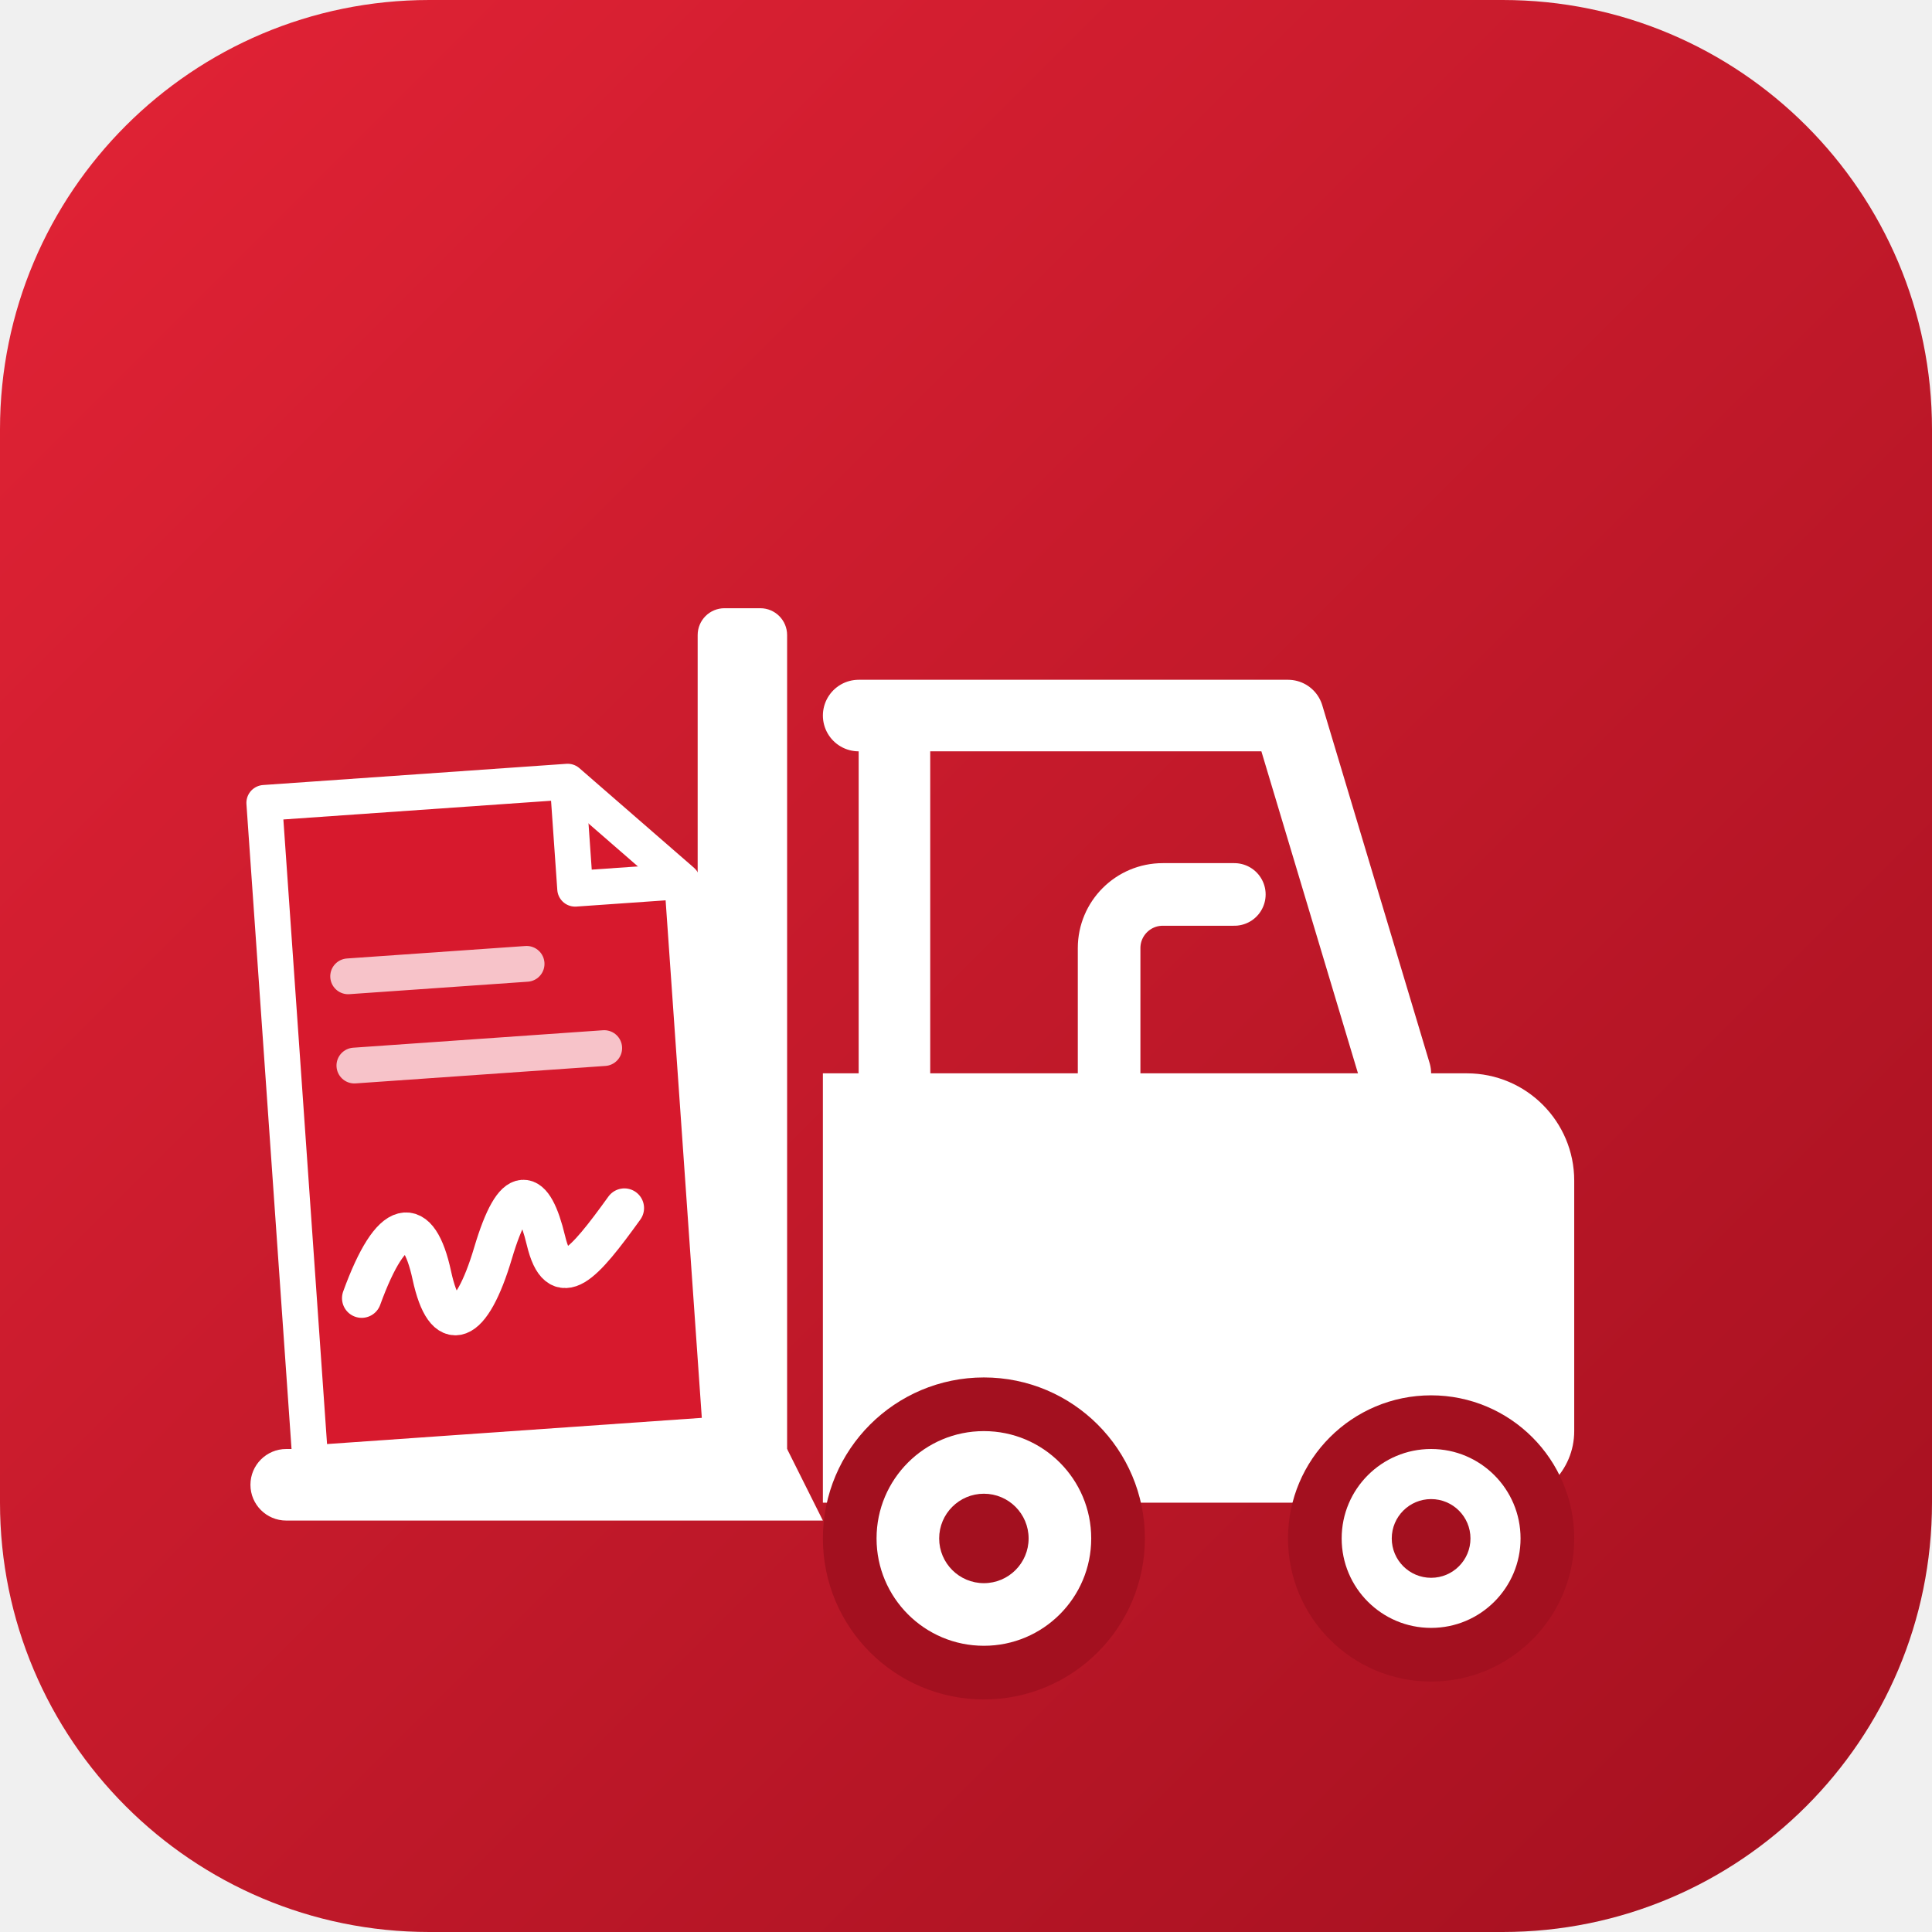
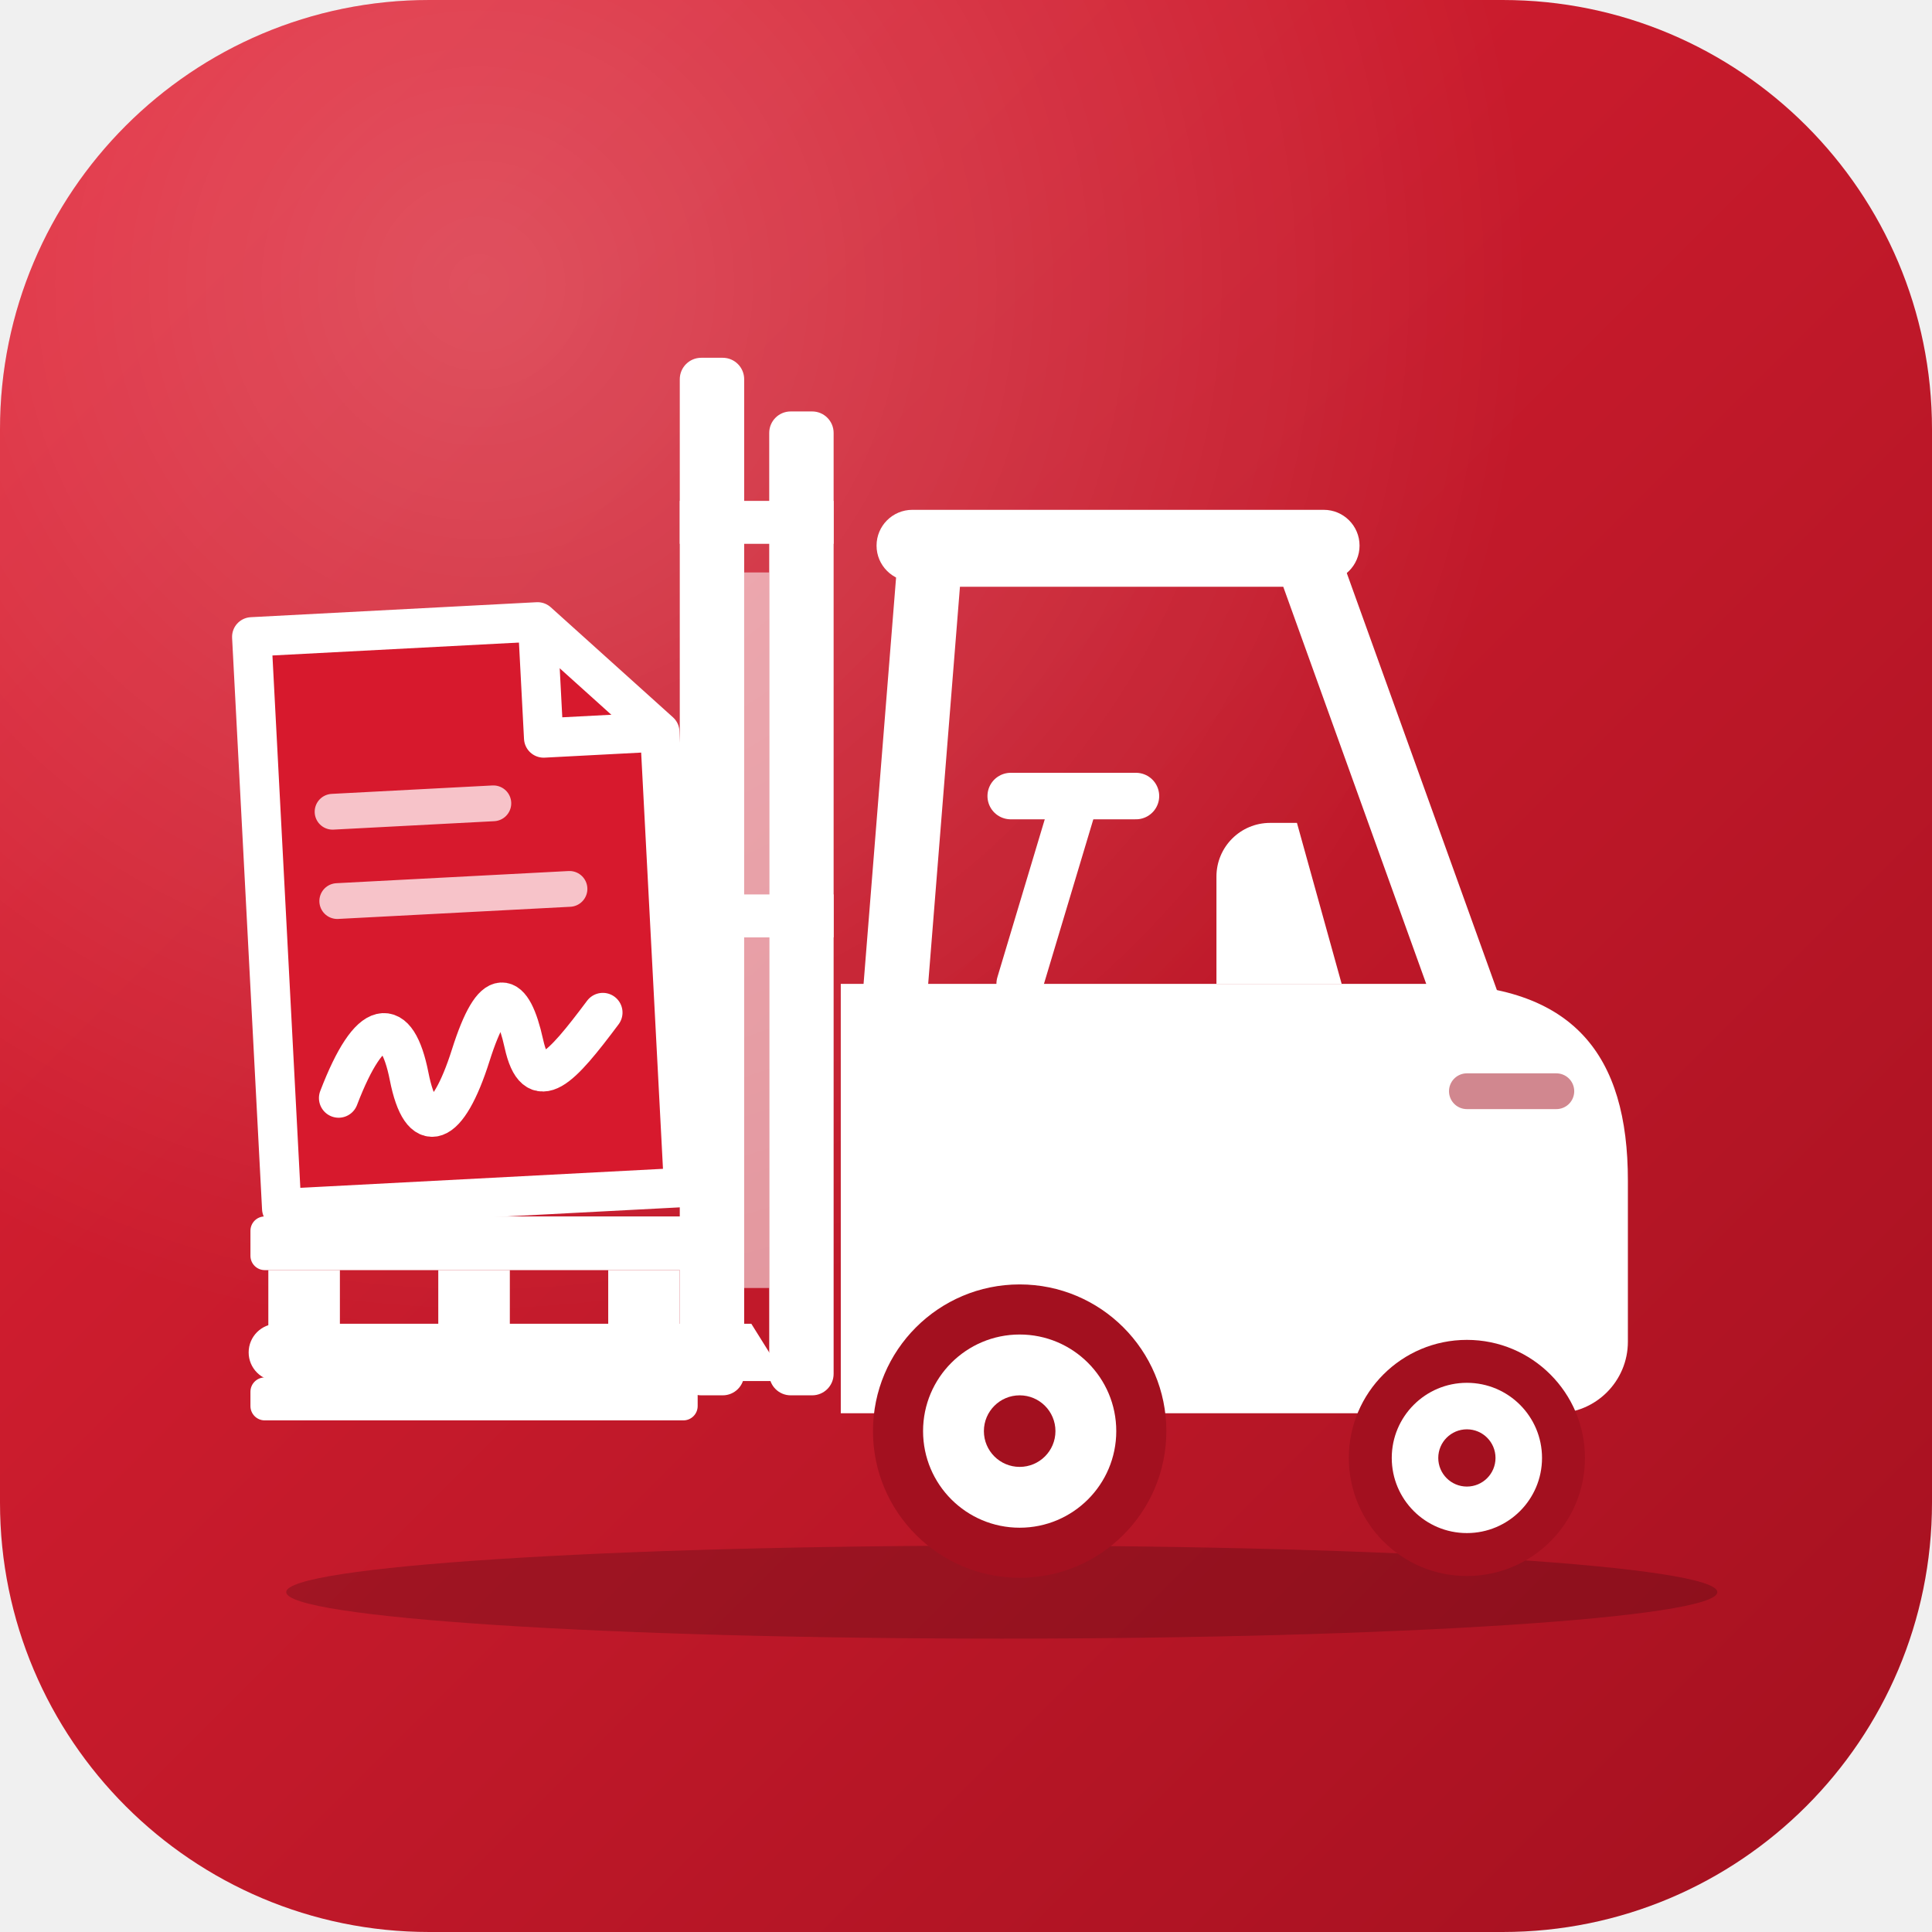
<svg xmlns="http://www.w3.org/2000/svg" viewBox="0 0 108 108">
  <defs>
    <linearGradient id="g" x1="0" y1="0" x2="1" y2="1">
      <stop offset="0" stop-color="#E32336" />
      <stop offset="1" stop-color="#A3101F" />
    </linearGradient>
+     <radialGradient id="h" cx=".25" cy=".15" r=".9">
+       <stop offset="0" stop-color="#fff" stop-opacity=".22" />
+       <stop offset=".6" stop-color="#fff" stop-opacity="0" />
+     </radialGradient>
  </defs>
  <rect width="108" height="108" rx="24" fill="url(#g)" />
-   <g transform="translate(2,4)">
-     <g>
-       <rect x="37" y="30" width="5" height="50" rx="1.5" fill="#ffffff" />
-       <path d="M42 77 H14 a2 2 0 0 0 0 4 H44 z" fill="#ffffff" />
-       <g transform="rotate(-4 26 58)">
-         <path d="M14 40h17l6 6v31H14z" fill="#D7192D" stroke="#ffffff" stroke-width="2" stroke-linejoin="round" />
-         <path d="M31 40v6h6" fill="none" stroke="#ffffff" stroke-width="2" stroke-linejoin="round" />
-         <path d="M18 50h10M18 55h14" stroke="#F7C3C9" stroke-width="2" stroke-linecap="round" />
-         <path d="M17.5 68c2-4.5 3.5-4.5 4-1s2 3 3.5-1 2.5-3.5 3-.5 2 1.5 4.5-1.5" fill="none" stroke="#ffffff" stroke-width="2.2" stroke-linecap="round" stroke-linejoin="round" />
-       </g>
-       <path d="M46 36 H70 L76 56" fill="none" stroke="#ffffff" stroke-width="4" stroke-linecap="round" stroke-linejoin="round" />
-       <path d="M48 37 V58" stroke="#ffffff" stroke-width="4" stroke-linecap="round" />
-       <path d="M44 56 H80 a6 6 0 0 1 6 6 V76 a4 4 0 0 1 -4 4 H44 z" fill="#ffffff" />
-       <path d="M60 56 v-7 a3 3 0 0 1 3 -3 h4" fill="none" stroke="#ffffff" stroke-width="3.5" stroke-linecap="round" />
-       <circle cx="53" cy="82" r="7.5" fill="#ffffff" stroke="#A3101F" stroke-width="3" />
-       <circle cx="53" cy="82" r="2.5" fill="#A3101F" />
-       <circle cx="78" cy="82" r="6.5" fill="#ffffff" stroke="#A3101F" stroke-width="3" />
-       <circle cx="78" cy="82" r="2.2" fill="#A3101F" />
+   <rect width="108" height="108" rx="24" fill="url(#h)" />
+   <g transform="translate(2,-2)">
+     <ellipse cx="54" cy="91" rx="40" ry="2.6" fill="#000" opacity=".18" />
+     <path d="M40 76 H13.5 a1.6 1.6 0 0 0 0 3.2 H42 z" fill="#ffffff" />
+     <rect x="36" y="22" width="3.6" height="58" rx="1.2" fill="#ffffff" />
+     <rect x="41" y="25" width="3.6" height="55" rx="1.2" fill="#ffffff" />
+     <rect x="36" y="30" width="8.6" height="2.4" fill="#ffffff" />
+     <rect x="36" y="52" width="8.6" height="2.4" fill="#ffffff" />
+     <rect x="39.6" y="34" width="1.4" height="40" fill="#ffffff" opacity=".55" />
+     <path d="M48 58 L50 33 H71 L80 58" fill="none" stroke="#ffffff" stroke-width="3.6" stroke-linejoin="round" stroke-linecap="round" />
+     <rect x="47" y="30.5" width="27" height="4" rx="2" fill="#ffffff" />
+     <path d="M55 57 L58 47" stroke="#ffffff" stroke-width="2.6" stroke-linecap="round" />
+     <path d="M54.5 46.5 h7" stroke="#ffffff" stroke-width="2.6" stroke-linecap="round" />
+     <path d="M66 57 v-6 a3 3 0 0 1 3-3 h1.5 l2.5 9" fill="#ffffff" />
+     <path d="M45 57 H78 C86 57 89 61 89 68 V77 a4 4 0 0 1 -4 4 H45 z" fill="#ffffff" />
+     <path d="M80 63 h5" stroke="#A3101F" stroke-width="2" stroke-linecap="round" opacity=".5" />
+     <circle cx="55" cy="82" r="8.2" fill="#A3101F" />
+     <circle cx="55" cy="82" r="5.4" fill="#ffffff" />
+     <circle cx="55" cy="82" r="2" fill="#A3101F" />
+     <circle cx="80" cy="83.5" r="6.6" fill="#A3101F" />
+     <circle cx="80" cy="83.5" r="4.2" fill="#ffffff" />
+     <circle cx="80" cy="83.5" r="1.6" fill="#A3101F" />
+     <rect x="12" y="70" width="25" height="3" rx=".8" fill="#ffffff" />
+     <rect x="13" y="73" width="4" height="7" fill="#ffffff" />
+     <rect x="22.5" y="73" width="4" height="7" fill="#ffffff" />
+     <rect x="32" y="73" width="4" height="7" fill="#ffffff" />
+     <rect x="12" y="79" width="25" height="2.4" rx=".8" fill="#ffffff" />
+     <g transform="rotate(-3 24 55)">
+       <path d="M13 37h16l6.5 6.5V69H13z" fill="#D7192D" stroke="#ffffff" stroke-width="2.2" stroke-linejoin="round" />
+       <path d="M29 37v6.5h6.5" fill="none" stroke="#ffffff" stroke-width="2.2" stroke-linejoin="round" />
+       <path d="M17 47h9M17 52h13" stroke="#F7C3C9" stroke-width="2" stroke-linecap="round" />
+       <path d="M16.5 63c2-4.5 3.5-4.5 4-1s2 3 3.5-1 2.5-3.5 3-.5 2 1.5 4.5-1.5" fill="none" stroke="#ffffff" stroke-width="2.2" stroke-linecap="round" stroke-linejoin="round" />
    </g>
  </g>
</svg>
